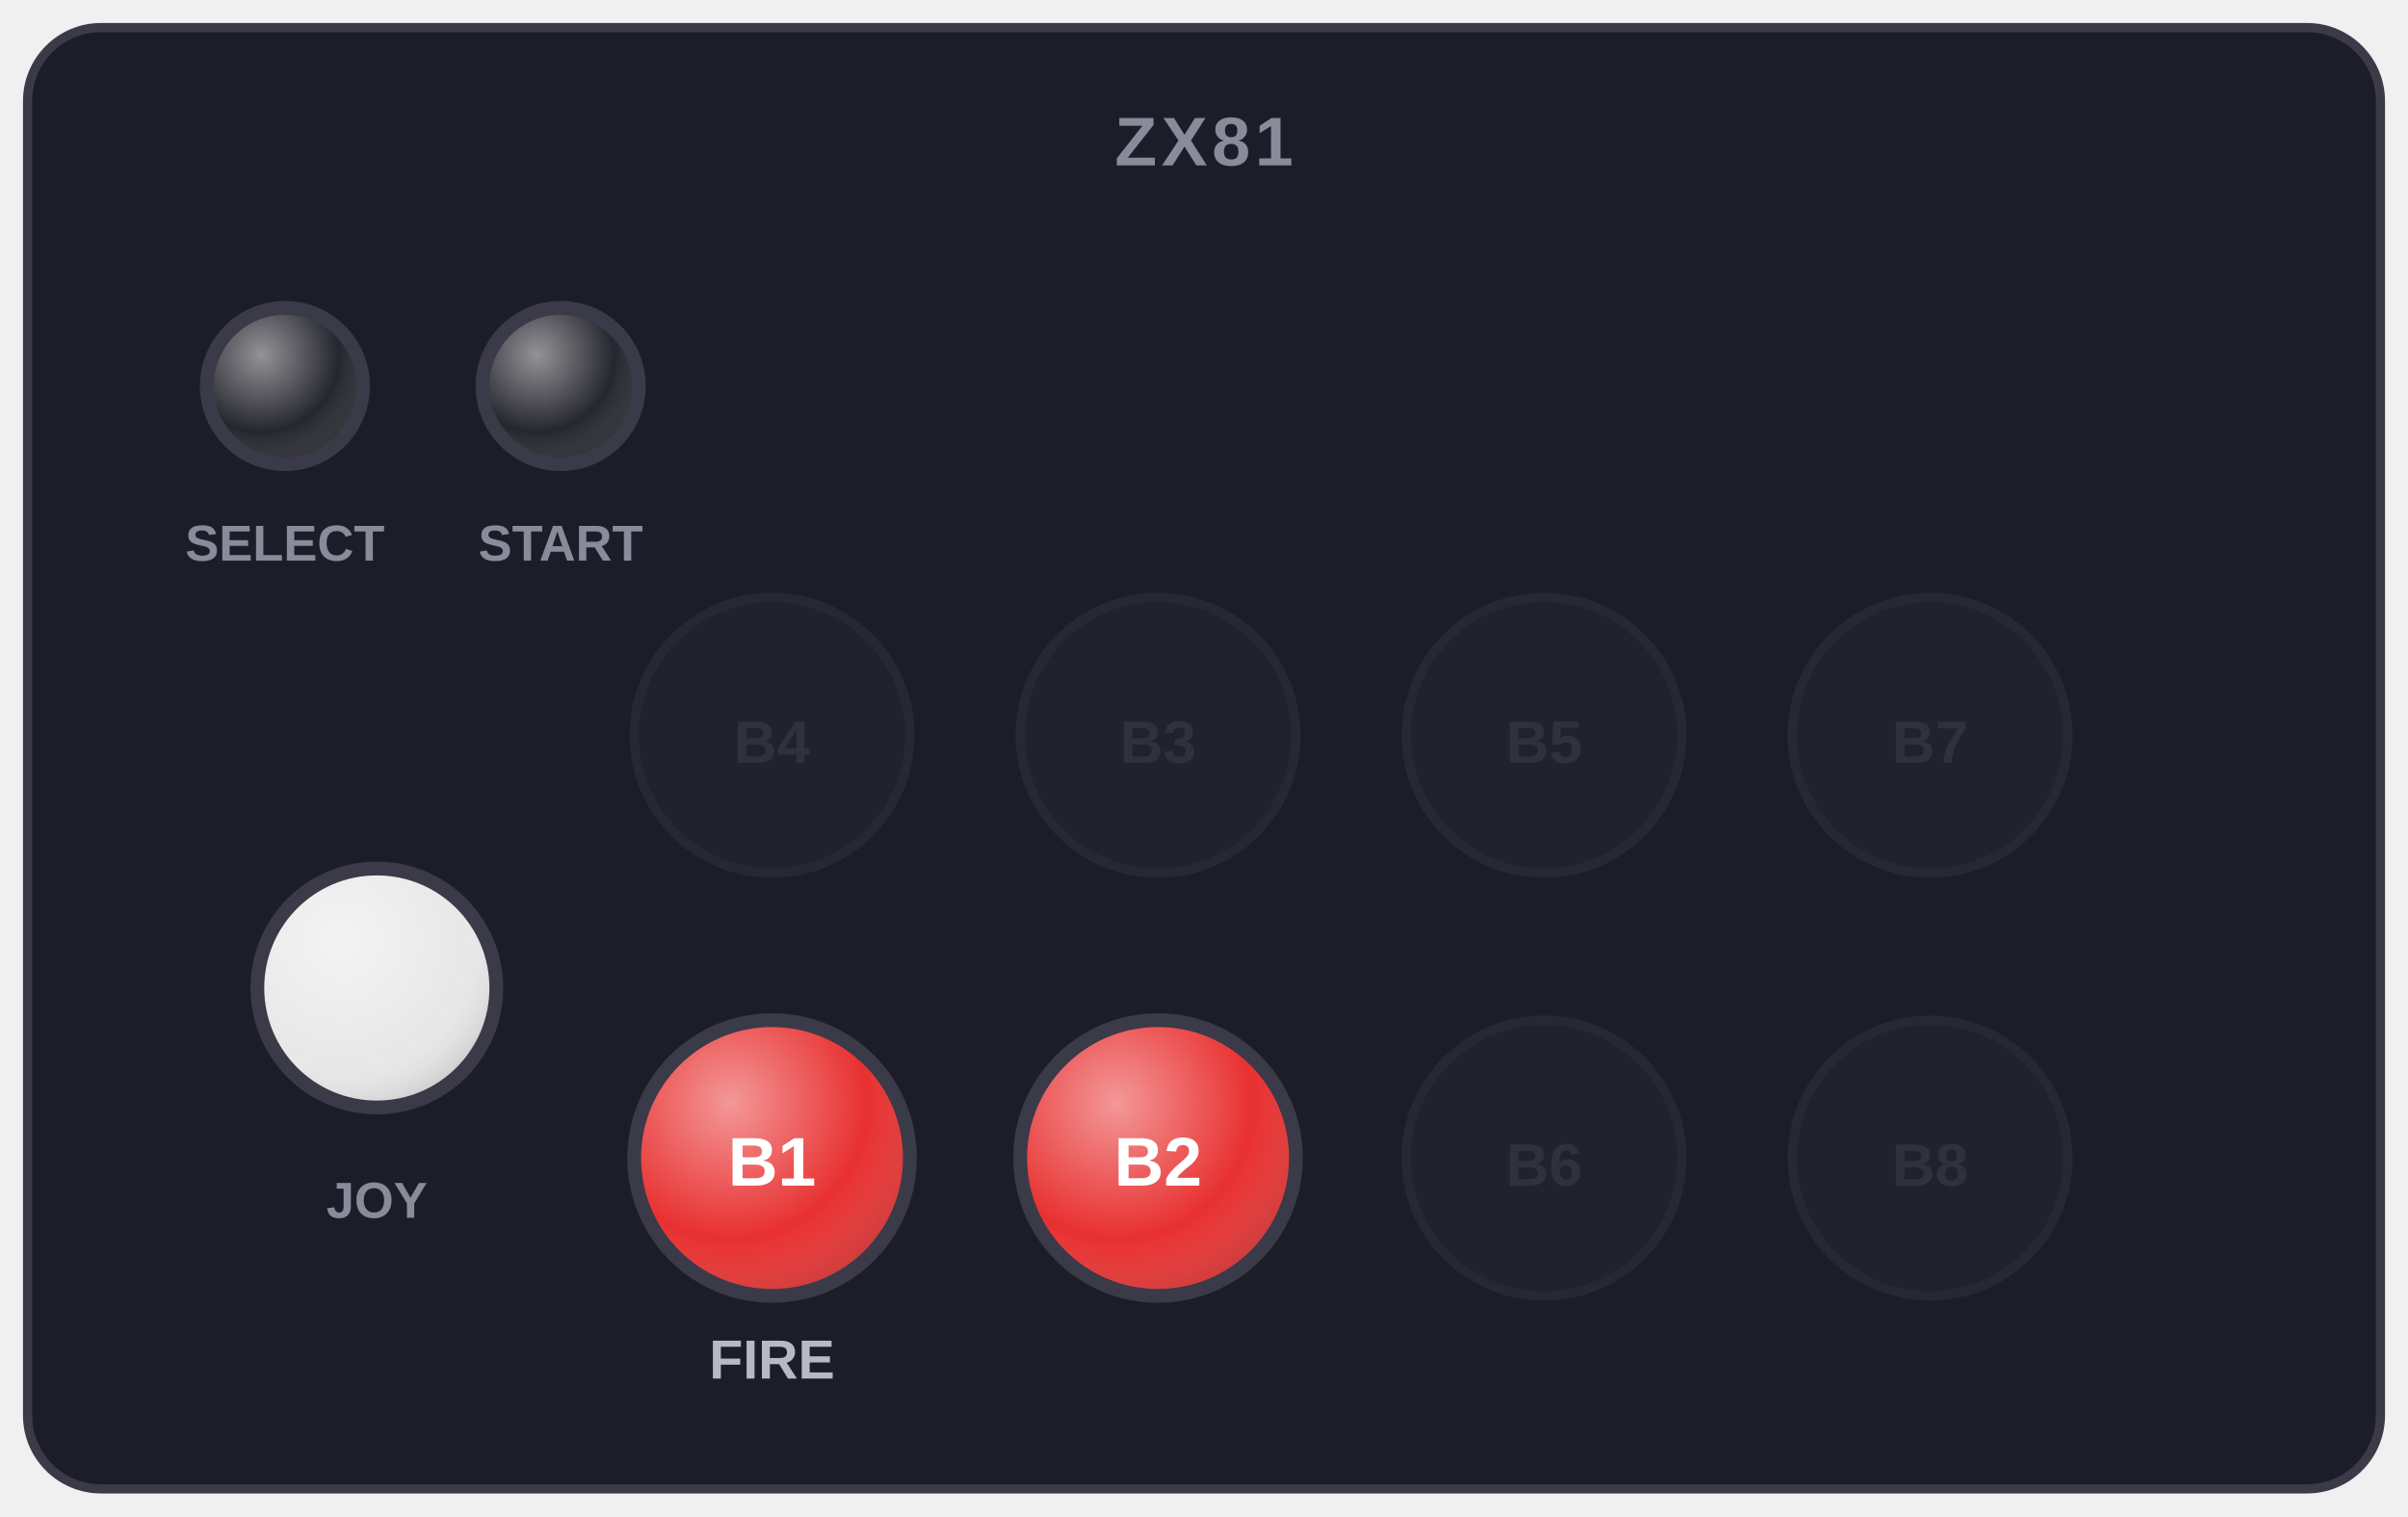
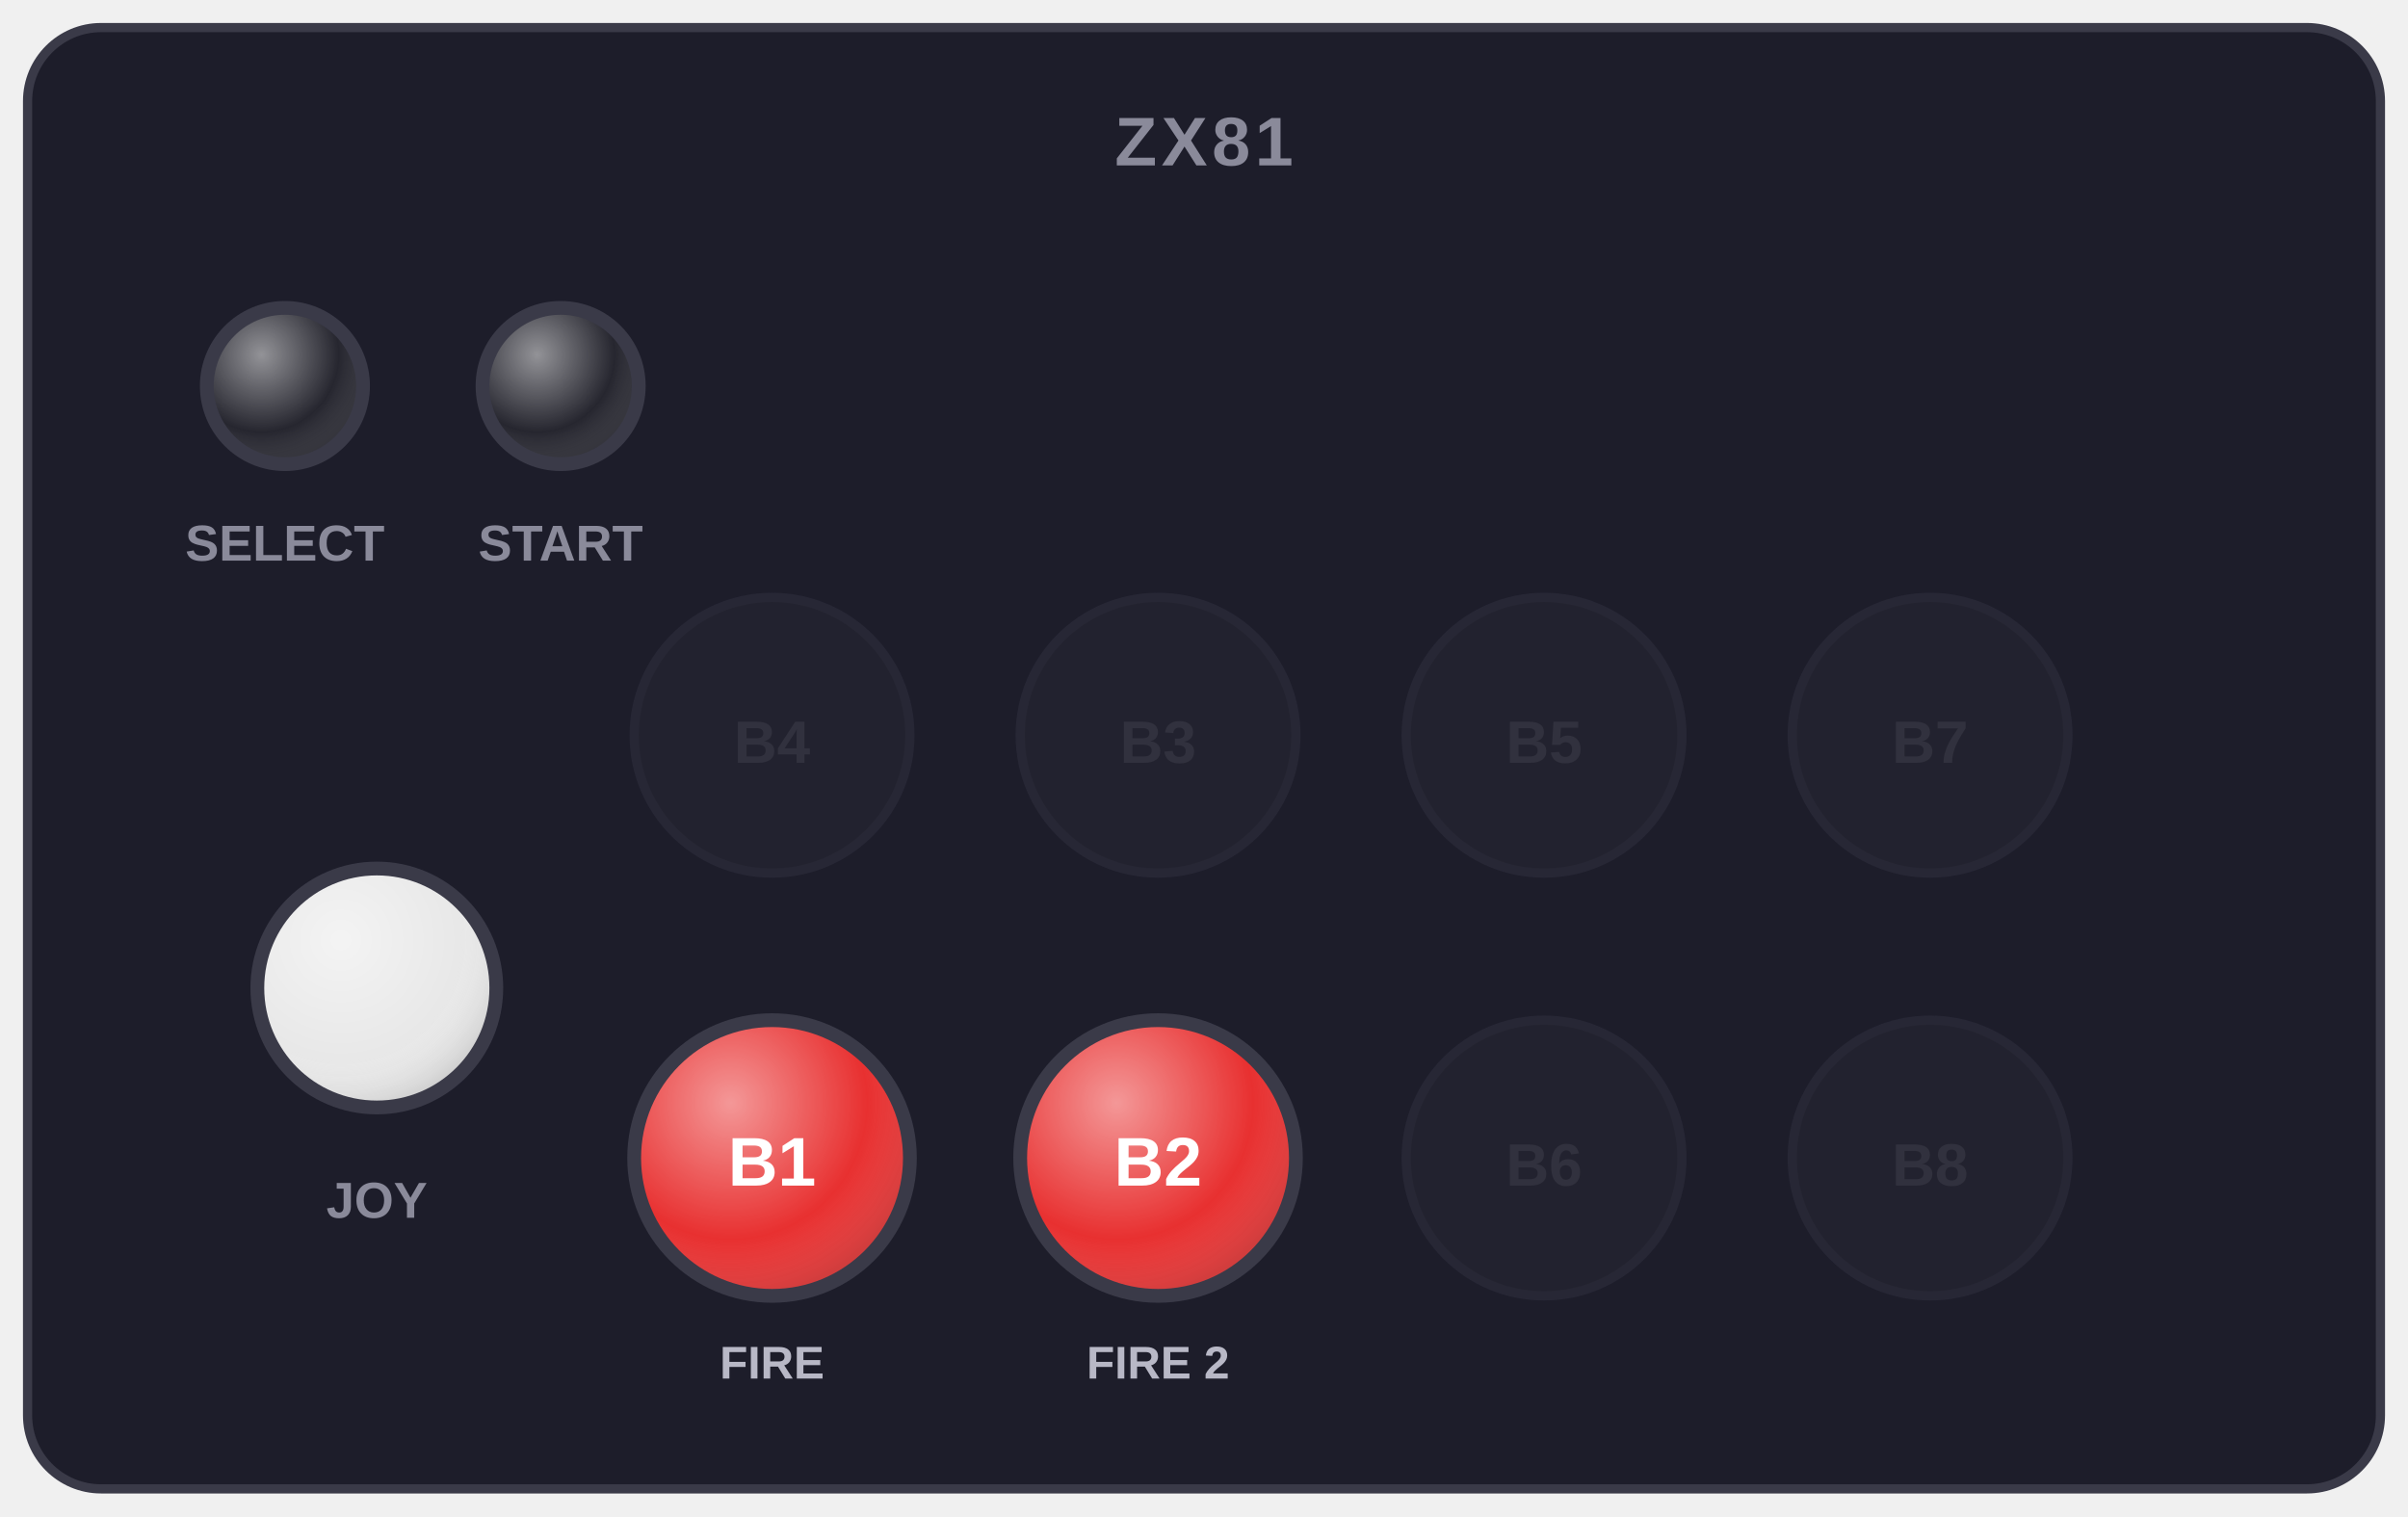
<svg xmlns="http://www.w3.org/2000/svg" viewBox="0 0 524 330" font-family="Segoe UI, Arial, sans-serif">
  <defs>
    <radialGradient id="dome" cx="0.35" cy="0.3" r="0.9">
      <stop offset="0" stop-color="#ffffff" stop-opacity="0.5" />
      <stop offset="0.55" stop-color="#ffffff" stop-opacity="0" />
      <stop offset="1" stop-color="#000000" stop-opacity="0.35" />
    </radialGradient>
  </defs>
  <rect x="6" y="6" width="512" height="318" rx="16" fill="#1d1d2a" stroke="#3a3a48" stroke-width="2" />
  <text x="262" y="36" text-anchor="middle" fill="#8a8a9a" font-size="15" font-weight="bold" letter-spacing="1">ZX81</text>
  <circle cx="62" cy="84" r="17" fill="#26262f" />
  <circle cx="62" cy="84" r="17" fill="url(#dome)" />
  <circle cx="62" cy="84" r="17" fill="none" stroke="#3a3a48" stroke-width="3" />
  <text x="62" y="122" text-anchor="middle" fill="#8a8a9a" font-size="11" font-weight="bold">SELECT</text>
  <circle cx="122" cy="84" r="17" fill="#26262f" />
  <circle cx="122" cy="84" r="17" fill="url(#dome)" />
  <circle cx="122" cy="84" r="17" fill="none" stroke="#3a3a48" stroke-width="3" />
  <text x="122" y="122" text-anchor="middle" fill="#8a8a9a" font-size="11" font-weight="bold">START</text>
  <circle cx="82" cy="215" r="26" fill="#e8e8e8" />
  <circle cx="82" cy="215" r="26" fill="url(#dome)" />
  <circle cx="82" cy="215" r="26" fill="none" stroke="#3a3a48" stroke-width="3" />
  <text x="82" y="265" text-anchor="middle" fill="#8a8a9a" font-size="11" font-weight="bold">JOY</text>
  <g opacity="0.18">
    <circle cx="168" cy="160" r="30" fill="#3a3a48" />
    <circle cx="168" cy="160" r="30" fill="none" stroke="#55556a" stroke-width="2" />
    <text x="168" y="166" text-anchor="middle" fill="#8a8a9a" font-size="13" font-weight="bold">B4</text>
  </g>
  <g opacity="0.18">
    <circle cx="252" cy="160" r="30" fill="#3a3a48" />
    <circle cx="252" cy="160" r="30" fill="none" stroke="#55556a" stroke-width="2" />
    <text x="252" y="166" text-anchor="middle" fill="#8a8a9a" font-size="13" font-weight="bold">B3</text>
  </g>
  <g opacity="0.18">
    <circle cx="336" cy="160" r="30" fill="#3a3a48" />
    <circle cx="336" cy="160" r="30" fill="none" stroke="#55556a" stroke-width="2" />
    <text x="336" y="166" text-anchor="middle" fill="#8a8a9a" font-size="13" font-weight="bold">B5</text>
  </g>
  <g opacity="0.18">
    <circle cx="420" cy="160" r="30" fill="#3a3a48" />
    <circle cx="420" cy="160" r="30" fill="none" stroke="#55556a" stroke-width="2" />
    <text x="420" y="166" text-anchor="middle" fill="#8a8a9a" font-size="13" font-weight="bold">B7</text>
  </g>
  <circle cx="168" cy="252" r="30" fill="#e83030" />
  <circle cx="168" cy="252" r="30" fill="url(#dome)" />
  <circle cx="168" cy="252" r="30" fill="none" stroke="#3a3a48" stroke-width="3" />
  <text x="168" y="258" text-anchor="middle" fill="#ffffff" font-size="15" font-weight="bold">B1</text>
-   <text x="168" y="300" text-anchor="middle" fill="#b8b8c6" font-size="12" font-weight="bold">FIRE</text>
+   <text x="168" y="300" text-anchor="middle" fill="#b8b8c6" font-size="10" font-weight="bold">FIRE</text>
  <circle cx="252" cy="252" r="30" fill="#e83030" />
  <circle cx="252" cy="252" r="30" fill="url(#dome)" />
  <circle cx="252" cy="252" r="30" fill="none" stroke="#3a3a48" stroke-width="3" />
  <text x="252" y="258" text-anchor="middle" fill="#ffffff" font-size="15" font-weight="bold">B2</text>
+   <text x="252" y="300" text-anchor="middle" fill="#b8b8c6" font-size="10" font-weight="bold">FIRE 2</text>
  <g opacity="0.18">
    <circle cx="336" cy="252" r="30" fill="#3a3a48" />
    <circle cx="336" cy="252" r="30" fill="none" stroke="#55556a" stroke-width="2" />
    <text x="336" y="258" text-anchor="middle" fill="#8a8a9a" font-size="13" font-weight="bold">B6</text>
  </g>
  <g opacity="0.18">
    <circle cx="420" cy="252" r="30" fill="#3a3a48" />
    <circle cx="420" cy="252" r="30" fill="none" stroke="#55556a" stroke-width="2" />
    <text x="420" y="258" text-anchor="middle" fill="#8a8a9a" font-size="13" font-weight="bold">B8</text>
  </g>
</svg>
